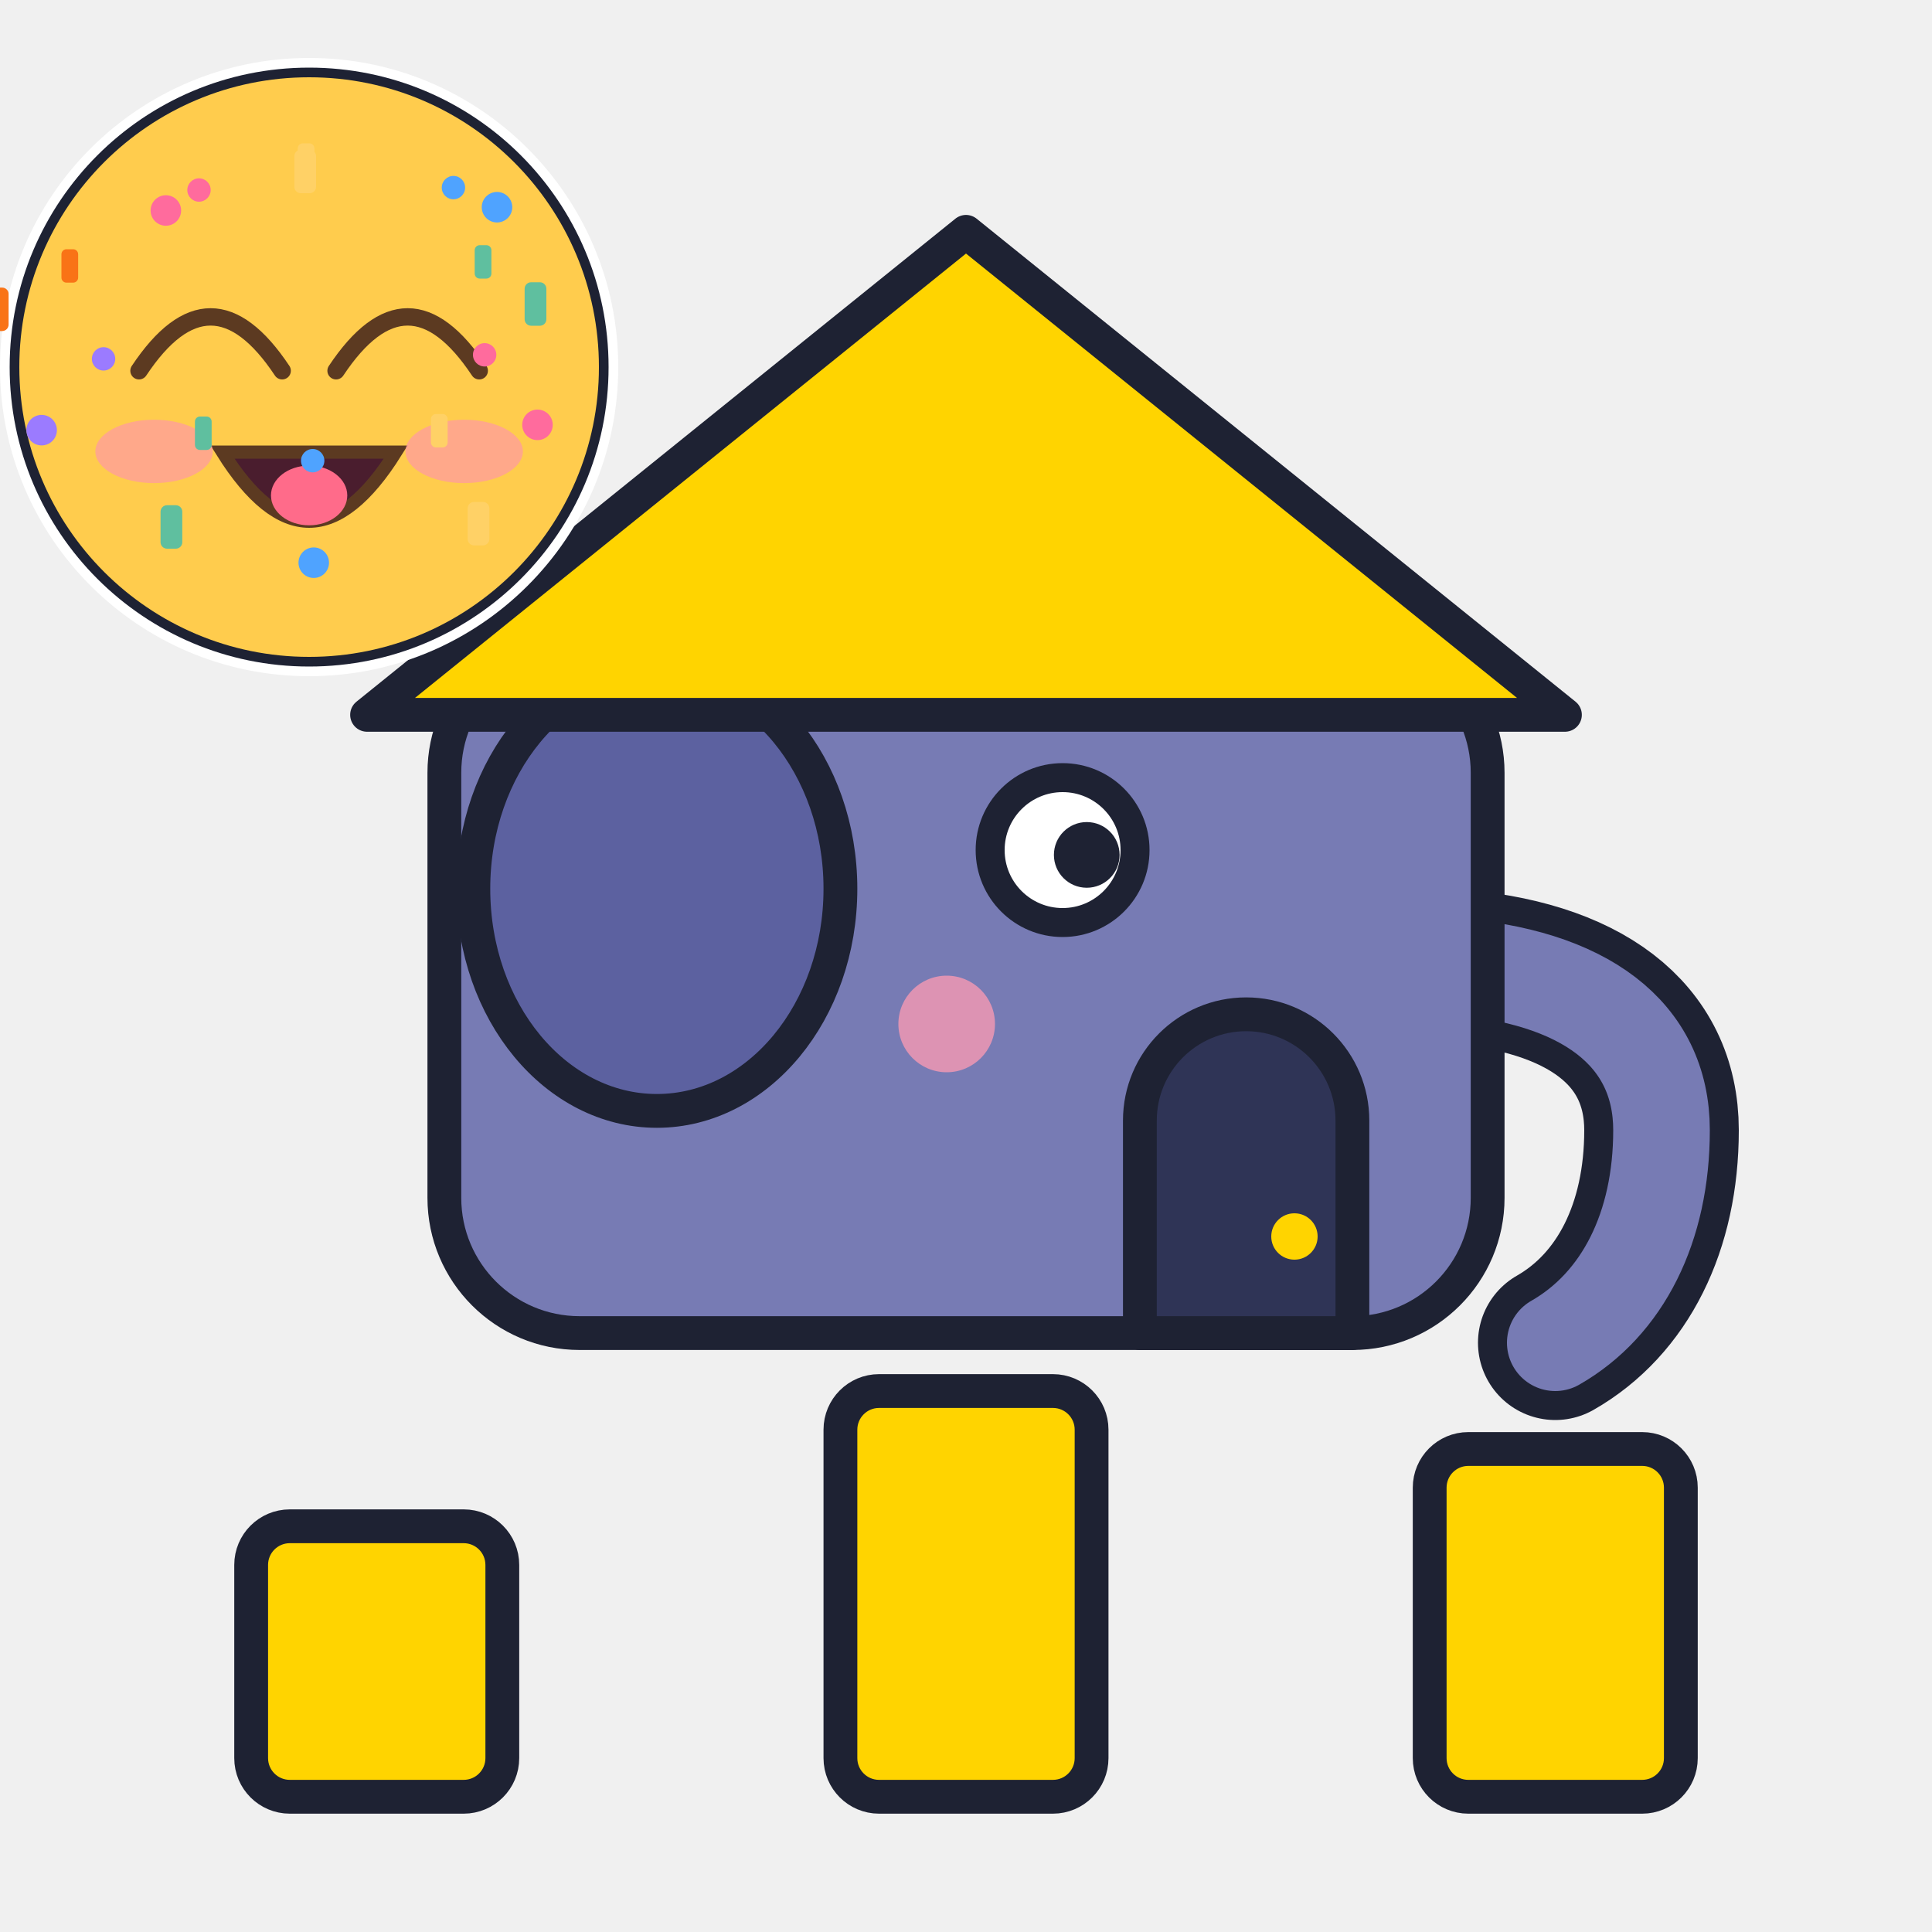
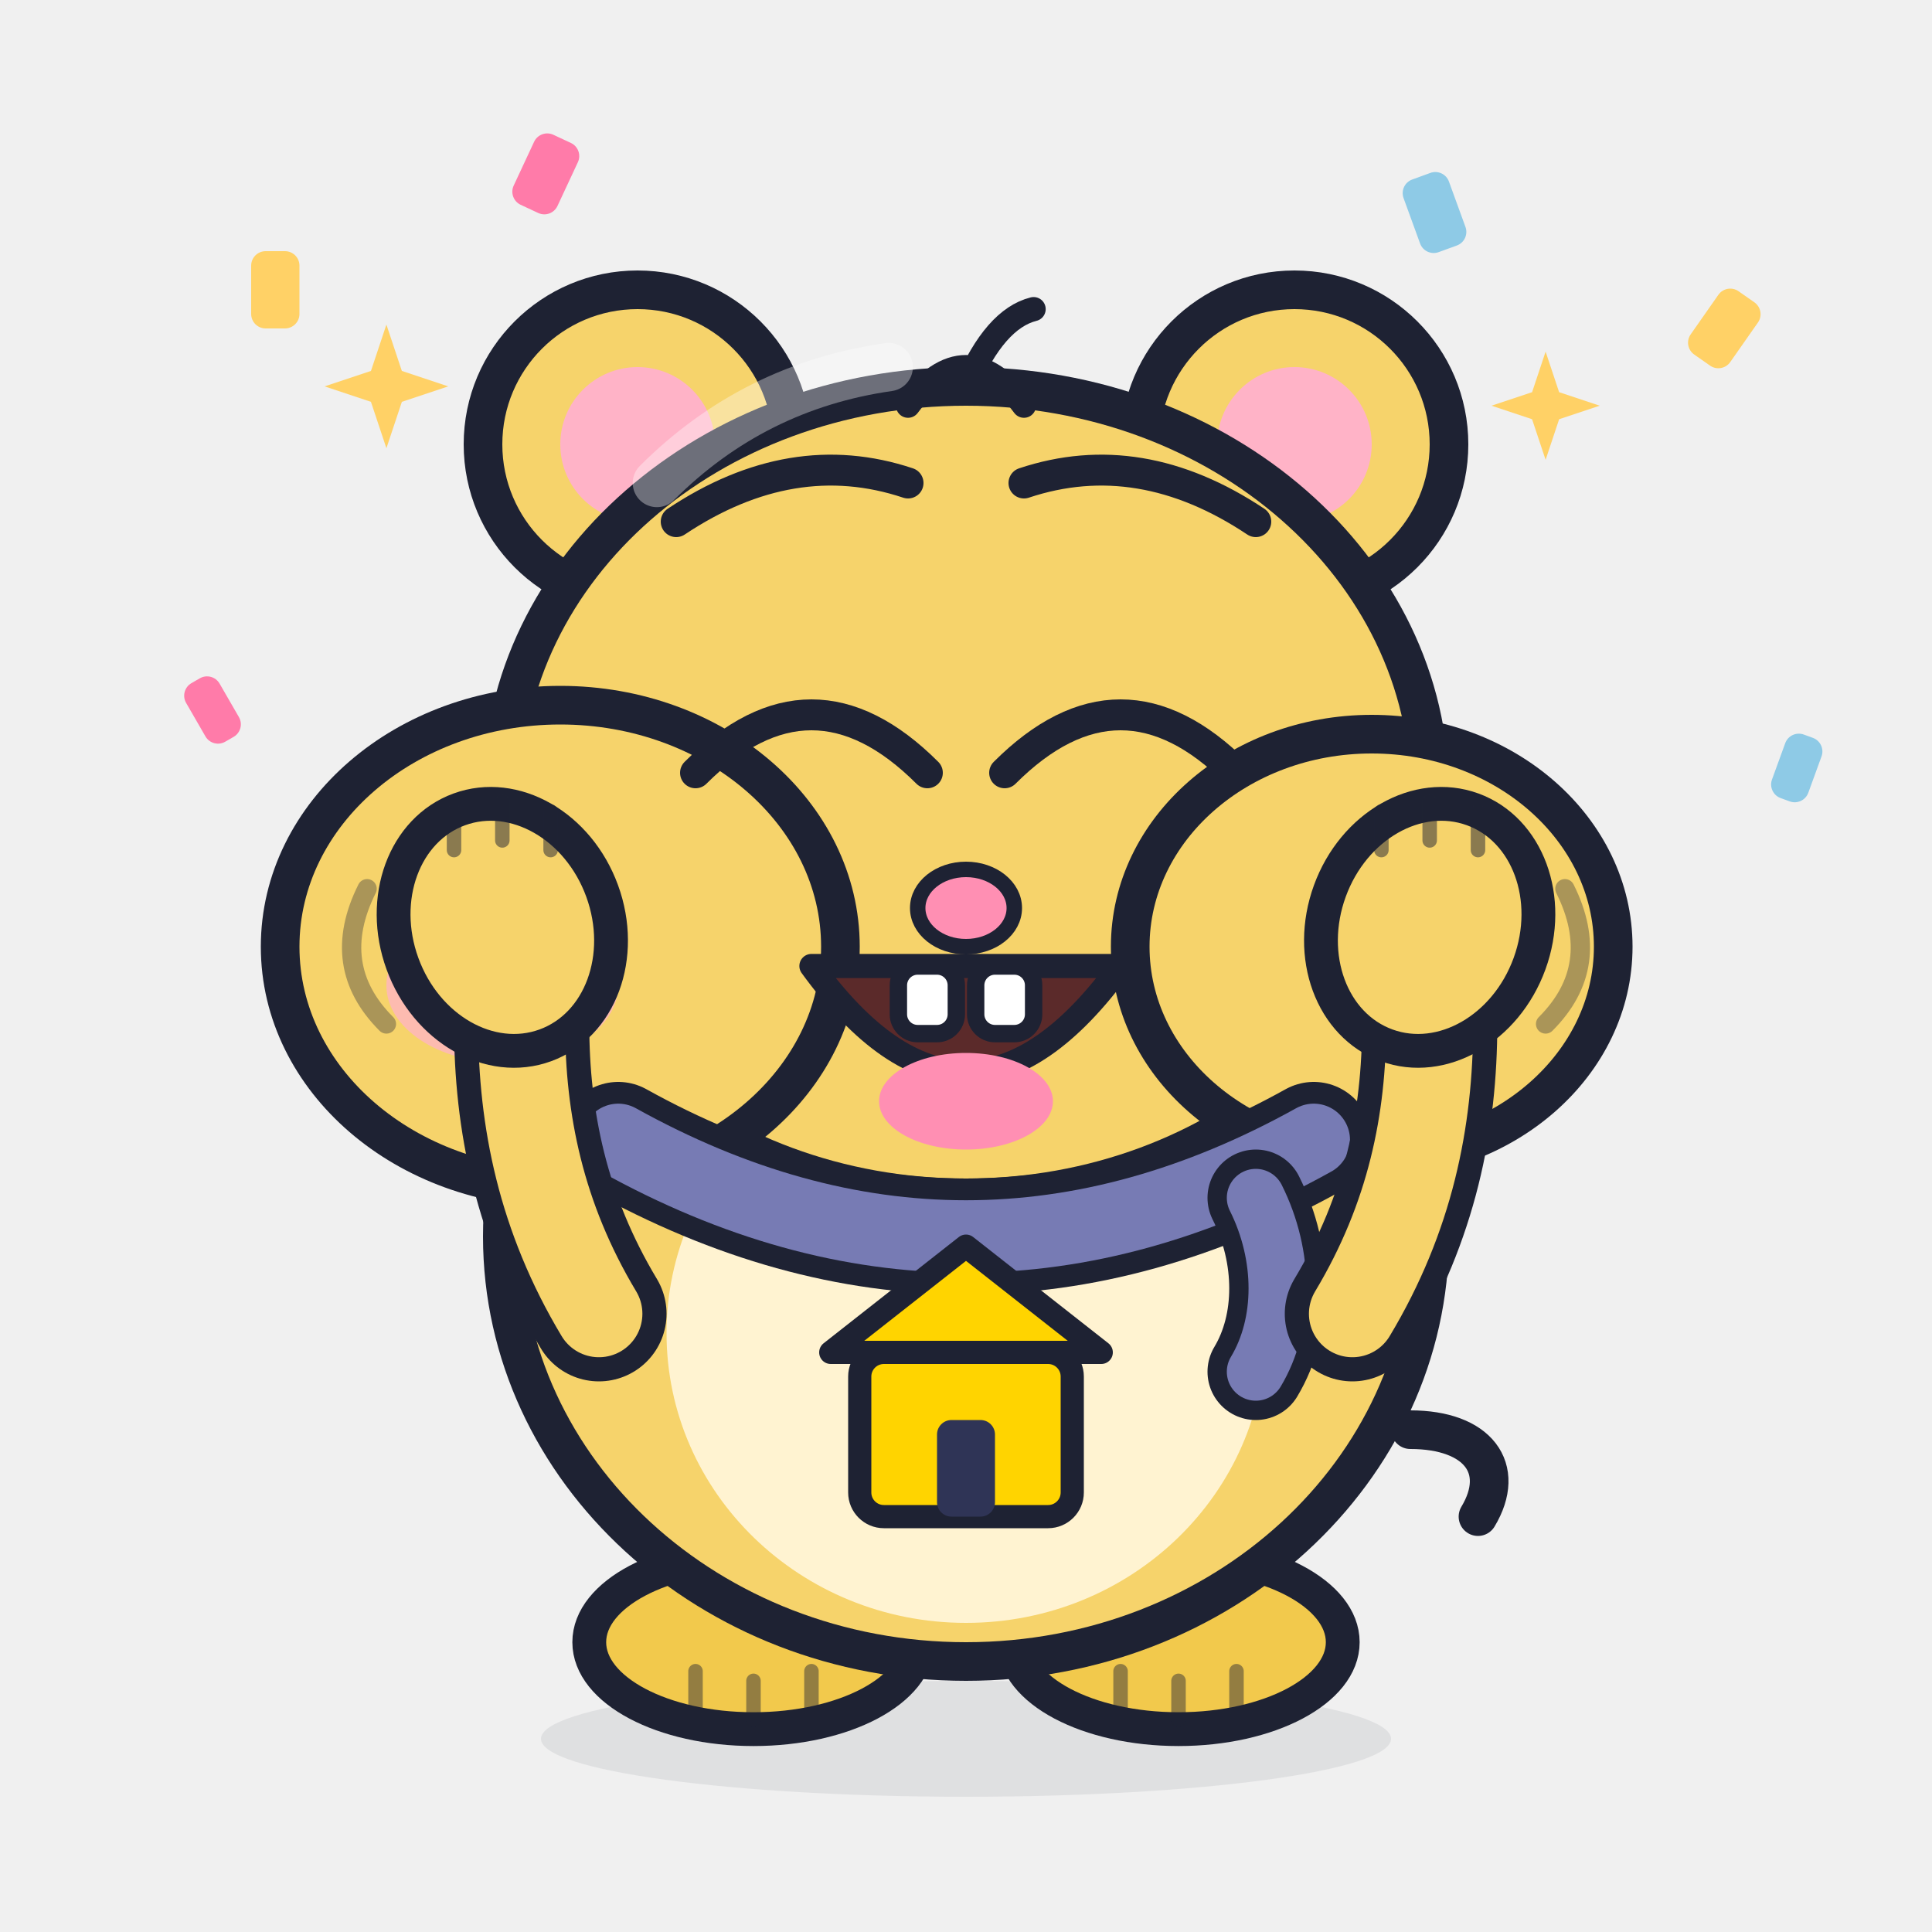
- <svg xmlns="http://www.w3.org/2000/svg" viewBox="0 0 200 200" width="200" height="200" role="img" aria-label="ClickHouse 小象 · 欢乐 Joy">
+ <svg xmlns="http://www.w3.org/2000/svg" viewBox="0 0 200 200" width="88" height="88" role="img" aria-label="ClickHouse 仓鼠 · 欢乐 Joy">
  <style>
- .ex-motion { animation: ex-bounce 1.15s ease-in-out infinite; transform-box: fill-box; transform-origin: 50% 50%; }
- .ex-anim-tear { animation: ex-tear 1.8s ease-in infinite; transform-box: fill-box; transform-origin: center; }
- .ex-anim-sweat { animation: ex-tear 1.5s ease-in infinite; transform-box: fill-box; transform-origin: center; }
- .ex-anim-heart { animation: ex-heart 2.2s ease-out infinite; transform-box: fill-box; transform-origin: center; }
- .ex-anim-spark { animation: ex-spark 1.9s ease-in-out infinite; transform-box: fill-box; transform-origin: center; }
- .ex-anim-rain { animation: ex-rain 1.4s linear infinite; transform-box: fill-box; transform-origin: center; }
- .ex-anim-confetti { animation: ex-confetti 2.4s linear infinite; transform-box: fill-box; transform-origin: center; }
- .ex-anim-pulse { animation: ex-pulse 1.6s ease-in-out infinite; transform-box: fill-box; transform-origin: center; }
- .ex-anim-knock { animation: ex-knock 0.55s ease-in-out infinite; transform-box: fill-box; transform-origin: center; }
- .ex-anim-knockline { animation: ex-knockline 0.55s ease-out infinite; transform-box: fill-box; transform-origin: center; }
- .ex-anim-palm { animation: ex-palm 0.9s ease-in-out infinite; transform-box: fill-box; transform-origin: center; }
- .ex-anim-steam { animation: ex-steam 1.8s ease-out infinite; transform-box: fill-box; transform-origin: center; }
- .ex-anim-shock { animation: ex-shock 0.5s ease-in-out infinite; transform-box: fill-box; transform-origin: center; }
- .ex-anim-please { animation: ex-please 1.4s ease-in-out infinite; transform-box: fill-box; transform-origin: center; }
- .ex-anim-drift { animation: ex-drift 4.5s ease-in-out infinite; transform-box: fill-box; transform-origin: center; }
- @keyframes ex-bounce { 0%,100% { transform: translateY(0); } 35% { transform: translateY(-4.24px); } 55% { transform: translateY(-1.25px); } 75% { transform: translateY(0); } }
- @keyframes ex-tear { 0% { transform: translateY(0); opacity: 0; } 18% { opacity: 1; } 100% { transform: translateY(8.58px); opacity: 0; } }
- @keyframes ex-heart { 0% { transform: translateY(0) scale(.65); opacity: 0; } 20% { opacity: 1; } 100% { transform: translateY(-14.04px) scale(1.15); opacity: 0; } }
- @keyframes ex-spark { 0%,100% { transform: scale(.6) rotate(0deg); opacity: .3; } 50% { transform: scale(1.15) rotate(25deg); opacity: 1; } }
- @keyframes ex-rain { 0% { transform: translateY(0); opacity: 0; } 20% { opacity: 1; } 100% { transform: translateY(9.36px); opacity: 0; } }
- @keyframes ex-confetti { 0% { transform: translateY(-4px) rotate(0deg); opacity: 1; } 100% { transform: translateY(14px) rotate(200deg); opacity: 0; } }
- @keyframes ex-pulse { 0%,100% { transform: scale(1); opacity: .35; } 50% { transform: scale(1.18); opacity: .7; } }
- @keyframes ex-knock { 0%,100% { transform: translateX(3.51px); } 35% { transform: translateX(0); } }
- @keyframes ex-knockline { 0%,100% { transform: scaleX(.6); opacity: .35; } 35% { transform: scaleX(1); opacity: 1; } }
- @keyframes ex-palm { 0%,100% { transform: translateY(0) rotate(0deg); } 50% { transform: translateY(-1px) rotate(-4deg); } }
- @keyframes ex-steam { 0% { transform: translateY(0); opacity: .7; } 100% { transform: translateY(-7.02px); opacity: 0; } }
- @keyframes ex-shock { 0%,100% { transform: scaleX(.7); opacity: .4; } 50% { transform: scaleX(1.25); opacity: 1; } }
- @keyframes ex-please { 0%,100% { transform: translateY(0); } 50% { transform: translateY(-1.5px); } }
- @keyframes ex-drift { 0%,100% { transform: translateY(0); } 50% { transform: translateY(-1.56px); } }
- @media (prefers-reduced-motion: reduce) {
-   .ex-motion, [class*="ex-anim-"] { animation: none !important; }
- }
- </style>
+   .ex-motion { animation: ex-bounce .7s ease-in-out infinite; transform-box: fill-box; transform-origin: 50% 50%; }
+   .ex-anim-tear { animation: ex-tear 1.8s ease-in infinite; transform-box: fill-box; transform-origin: center; }
+   .ex-anim-sweat { animation: ex-tear 1.5s ease-in infinite; transform-box: fill-box; transform-origin: center; }
+   .ex-anim-heart { animation: ex-heart 2.2s ease-out infinite; transform-box: fill-box; transform-origin: center; }
+   .ex-anim-spark { animation: ex-spark 1.9s ease-in-out infinite; transform-box: fill-box; transform-origin: center; }
+   .ex-anim-rain { animation: ex-rain 1.4s linear infinite; transform-box: fill-box; transform-origin: center; }
+   .ex-anim-confetti { animation: ex-confetti 2.4s linear infinite; transform-box: fill-box; transform-origin: center; }
+   .ex-anim-pulse { animation: ex-pulse 1.6s ease-in-out infinite; transform-box: fill-box; transform-origin: center; }
+   .ex-anim-knock { animation: ex-knock 0.55s ease-in-out infinite; transform-box: fill-box; transform-origin: center; }
+   .ex-anim-knockline { animation: ex-knockline 0.55s ease-out infinite; transform-box: fill-box; transform-origin: center; }
+   .ex-anim-palm { animation: ex-palm 0.9s ease-in-out infinite; transform-box: fill-box; transform-origin: center; }
+   .ex-anim-steam { animation: ex-steam 1.8s ease-out infinite; transform-box: fill-box; transform-origin: center; }
+   .ex-anim-shock { animation: ex-shock 0.5s ease-in-out infinite; transform-box: fill-box; transform-origin: center; }
+   @keyframes ex-bob { 0%,100% { transform: translateY(0); } 50% { transform: translateY(-2.5px); } }
+   @keyframes ex-bounce { 0%,100% { transform: translateY(0); } 40% { transform: translateY(-6px); } 60% { transform: translateY(-2px); } }
+   @keyframes ex-tremble { 0%,100% { transform: translateX(0); } 25% { transform: translateX(-1px); } 75% { transform: translateX(1px); } }
+   @keyframes ex-sway { 0%,100% { transform: rotate(0deg); } 50% { transform: rotate(2deg); } }
+   @keyframes ex-shake { 0%,100% { transform: translateX(0); } 20% { transform: translateX(-4.24px); } 40% { transform: translateX(4.24px); } 60% { transform: translateX(-2.75px); } 80% { transform: translateX(1.75px); } }
+   @keyframes ex-tear { 0% { transform: translateY(0); opacity: 0; } 18% { opacity: 1; } 100% { transform: translateY(8.58px); opacity: 0; } }
+   @keyframes ex-heart { 0% { transform: translateY(0) scale(.65); opacity: 0; } 20% { opacity: 1; } 100% { transform: translateY(-14.04px) scale(1.15); opacity: 0; } }
+   @keyframes ex-spark { 0%,100% { transform: scale(.6) rotate(0deg); opacity: .3; } 50% { transform: scale(1.15) rotate(25deg); opacity: 1; } }
+   @keyframes ex-rain { 0% { transform: translateY(0); opacity: 0; } 20% { opacity: 1; } 100% { transform: translateY(9.36px); opacity: 0; } }
+   @keyframes ex-confetti { 0% { transform: translateY(-4px) rotate(0deg); opacity: 1; } 100% { transform: translateY(14px) rotate(200deg); opacity: 0; } }
+   @keyframes ex-pulse { 0%,100% { transform: scale(1); opacity: .35; } 50% { transform: scale(1.18); opacity: .7; } }
+   @keyframes ex-knock { 0%,100% { transform: translateX(3.51px); } 35% { transform: translateX(0); } }
+   @keyframes ex-knockline { 0%,100% { transform: scaleX(.6); opacity: .35; } 35% { transform: scaleX(1); opacity: 1; } }
+   @keyframes ex-palm { 0%,100% { transform: translateY(0) rotate(0deg); } 50% { transform: translateY(-1px) rotate(-4deg); } }
+   @keyframes ex-steam { 0% { transform: translateY(0); opacity: .7; } 100% { transform: translateY(-7.02px); opacity: 0; } }
+   @keyframes ex-shock { 0%,100% { transform: scaleX(.7); opacity: .4; } 50% { transform: scaleX(1.25); opacity: 1; } }
+   @keyframes ex-drift { 0%,100% { transform: translateY(0); } 50% { transform: translateY(-1.56px); } }
+   @media (prefers-reduced-motion: reduce) {
+     .ex-motion, [class*="ex-anim-"] { animation: none !important; }
+   }
+   </style>
  <g class="ex-motion ex-joy">
    <g class="ex-base">
-       <g fill="#FFD400" stroke="#1E2233" stroke-width="3.5">
-         <rect x="26" y="158" width="26" height="28" rx="4" />
-         <rect x="87" y="144" width="26" height="42" rx="4" />
-         <rect x="148" y="150" width="26" height="36" rx="4" />
+       <ellipse cx="100" cy="180" rx="44" ry="6" fill="#1E2233" opacity=".08" />
+       <path d="M146 148c7 0 10 4 7 9" fill="none" stroke="#1E2233" stroke-width="4" stroke-linecap="round" />
+       <g fill="#F2C94C" stroke="#1E2233" stroke-width="3.5">
+         <ellipse cx="78" cy="170" rx="17" ry="9" />
+         <ellipse cx="122" cy="170" rx="17" ry="9" />
      </g>
-       <path d="M150 100c14 1 22 7 22 17s-4 18-11 22" fill="none" stroke="#1E2233" stroke-width="16" stroke-linecap="round" />
-       <path d="M150 100c14 1 22 7 22 17s-4 18-11 22" fill="none" stroke="#777BB4" stroke-width="10" stroke-linecap="round" />
-       <rect x="46" y="66" width="108" height="72" rx="14" fill="#777BB4" stroke="#1E2233" stroke-width="3.5" />
-       <ellipse cx="68" cy="92" rx="19" ry="23" fill="#5C61A0" stroke="#1E2233" stroke-width="3.5" />
-       <path d="M38 74 100 24l62 50z" fill="#FFD400" stroke="#1E2233" stroke-width="3.5" stroke-linejoin="round" />
-       <path d="M118 138v-22a11 11 0 0 1 22 0v22z" fill="#2F3456" stroke="#1E2233" stroke-width="3.5" stroke-linejoin="round" />
-       <circle cx="134" cy="128" r="2.4" fill="#FFD400" />
-       <circle cx="110" cy="88" r="7.5" fill="#ffffff" stroke="#1E2233" stroke-width="3" />
-       <circle cx="112.5" cy="88.5" r="3.4" fill="#1E2233" />
-       <circle cx="98" cy="106" r="5" fill="#FF9BB3" opacity=".75" />
+       <g stroke="#1E2233" stroke-width="1.5" opacity=".45" stroke-linecap="round">
+         <path d="M72 173v4" />
+         <path d="M78 174v4" />
+         <path d="M84 173v4" />
+         <path d="M116 173v4" />
+         <path d="M122 174v4" />
+         <path d="M128 173v4" />
+       </g>
+       <ellipse cx="100" cy="128" rx="48" ry="44" fill="#F6D36B" stroke="#1E2233" stroke-width="4" />
+       <ellipse cx="100" cy="138" rx="31" ry="30" fill="#FFF3D1" />
+       <g fill="#F6D36B" stroke="#1E2233" stroke-width="4">
+         <circle cx="66" cy="46" r="16" />
+         <circle cx="134" cy="46" r="16" />
+       </g>
+       <g fill="#FFB3C7">
+         <circle cx="66" cy="46" r="8" />
+         <circle cx="134" cy="46" r="8" />
+       </g>
+       <ellipse cx="100" cy="82" rx="48" ry="42" fill="#F6D36B" stroke="#1E2233" stroke-width="4" />
+       <path d="M94 42q6-8 12 0M100 40q3-7 7-8" fill="none" stroke="#1E2233" stroke-width="2.5" stroke-linecap="round" />
+       <g fill="#F6D36B" stroke="#1E2233" stroke-width="4">
+         <ellipse cx="58" cy="98" rx="29" ry="25" />
+         <ellipse cx="142" cy="98" rx="25" ry="22" />
+       </g>
+       <path d="M38 92q-4 8 2 14M162 92q4 8-2 14" fill="none" stroke="#1E2233" stroke-width="2" opacity=".35" stroke-linecap="round" />
+       <path d="M64 118q36 20 72 0" fill="none" stroke="#1E2233" stroke-width="12" stroke-linecap="round" />
+       <path d="M64 118q36 20 72 0" fill="none" stroke="#777BB4" stroke-width="7.5" stroke-linecap="round" />
+       <path d="M130 124c3 6 3 13 0 18" fill="none" stroke="#1E2233" stroke-width="10" stroke-linecap="round" />
+       <path d="M130 124c3 6 3 13 0 18" fill="none" stroke="#777BB4" stroke-width="6" stroke-linecap="round" />
+       <line x1="100" y1="130" x2="100" y2="136" stroke="#1E2233" stroke-width="2" />
+       <rect x="89" y="140" width="22" height="17" rx="2.5" fill="#FFD400" stroke="#1E2233" stroke-width="2.4" />
+       <path d="M86 140l14-11 14 11z" fill="#FFD400" stroke="#1E2233" stroke-width="2.4" stroke-linejoin="round" />
+       <rect x="97" y="147" width="6" height="10" rx="1.5" fill="#2F3456" />
+       <path d="M68 50q10-10 24-12" fill="none" stroke="#FFF" stroke-width="5" opacity=".35" stroke-linecap="round" />
    </g>
-     <g>
-       <circle cx="32" cy="38" r="32" fill="#FFFFFF" />
-       <circle cx="32" cy="38" r="31" fill="#1E2233" />
-       <g class="ex-face">
-         <circle cx="32" cy="38" r="30" fill="#FFCC4D" />
-         <path d="M 14.39,38.38 Q 21.8,27.23 29.21,38.38" fill="none" stroke="#5C3A21" stroke-width="1.8" stroke-linecap="round" />
-         <path d="M 34.79,38.38 Q 42.2,27.23 49.61,38.38" fill="none" stroke="#5C3A21" stroke-width="1.8" stroke-linecap="round" />
-         <path d="M 23.03,46.8 Q 32,61.12 40.97,46.8 Z" fill="#4A1D2E" stroke="#5C3A21" stroke-width="1.36" />
-         <ellipse cx="32" cy="51.29" rx="3.95" ry="3.09" fill="#FF6B8A" />
-         <ellipse class="ex-anim-pulse" cx="15.95" cy="46.73" rx="6.08" ry="3.28" fill="#FF8FB3" opacity="0.6" />
-         <ellipse class="ex-anim-pulse" cx="48.05" cy="46.73" rx="6.08" ry="3.28" fill="#FF8FB3" opacity="0.6" />
-         <g transform="translate(50.17 36.73)">
-           <circle class="ex-anim-confetti" style="animation-delay:0.0s" r="1.21" fill="#FF6B9D" />
-         </g>
-         <g transform="translate(45.47 44.59)">
-           <rect class="ex-anim-confetti" style="animation-delay:0.16s" x="-0.86" y="-1.73" width="1.73" height="3.46" rx="0.52" fill="#FFD166" />
-         </g>
-         <g transform="translate(32.37 47.69)">
-           <circle class="ex-anim-confetti" style="animation-delay:0.32s" r="1.21" fill="#4FA3FF" />
-         </g>
-         <g transform="translate(21.04 44.85)">
-           <rect class="ex-anim-confetti" style="animation-delay:0.48s" x="-0.86" y="-1.73" width="1.73" height="3.46" rx="0.52" fill="#5FBF9F" />
-         </g>
-         <g transform="translate(10.72 37.15)">
-           <circle class="ex-anim-confetti" style="animation-delay:0.64s" r="1.21" fill="#9B7BFF" />
-         </g>
-         <g transform="translate(7.22 27.53)">
-           <rect class="ex-anim-confetti" style="animation-delay:0.8s" x="-0.86" y="-1.73" width="1.73" height="3.46" rx="0.52" fill="#F97316" />
-         </g>
-         <g transform="translate(20.6 19.67)">
-           <circle class="ex-anim-confetti" style="animation-delay:0.96s" r="1.21" fill="#FF6B9D" />
-         </g>
-         <g transform="translate(31.68 16.57)">
-           <rect class="ex-anim-confetti" style="animation-delay:1.12s" x="-0.86" y="-1.73" width="1.73" height="3.46" rx="0.52" fill="#FFD166" />
-         </g>
-         <g transform="translate(46.94 19.42)">
-           <circle class="ex-anim-confetti" style="animation-delay:1.28s" r="1.21" fill="#4FA3FF" />
-         </g>
-         <g transform="translate(50 27.11)">
-           <rect class="ex-anim-confetti" style="animation-delay:1.44s" x="-0.86" y="-1.73" width="1.73" height="3.46" rx="0.52" fill="#5FBF9F" />
-         </g>
+     <g class="ex-face">
+       <path d="M72 80q12-12 24 0" fill="none" stroke="#1E2233" stroke-width="3.2" stroke-linecap="round" />
+       <path d="M104 80q12-12 24 0" fill="none" stroke="#1E2233" stroke-width="3.2" stroke-linecap="round" />
+       <path d="M70 54q12-8 24-4" fill="none" stroke="#1E2233" stroke-width="3.2" stroke-linecap="round" />
+       <path d="M106 50q12-4 24 4" fill="none" stroke="#1E2233" stroke-width="3.2" stroke-linecap="round" />
+       <ellipse cx="100" cy="94" rx="5" ry="4" fill="#FF8FB3" stroke="#1E2233" stroke-width="1.6" />
+       <path d="M84 100q16 22 32 0z" fill="#5B2A2A" stroke="#1E2233" stroke-width="2.5" stroke-linejoin="round" />
+       <ellipse cx="100" cy="114" rx="9" ry="5" fill="#FF8FB3" />
+       <rect x="93" y="100" width="6" height="7" rx="2" fill="#FFF" stroke="#1E2233" stroke-width="1.8" />
+       <rect x="101" y="100" width="6" height="7" rx="2" fill="#FFF" stroke="#1E2233" stroke-width="1.8" />
+       <ellipse cx="52" cy="102" rx="12" ry="8" fill="#FFB3C7" opacity="0.75" />
+       <ellipse cx="148" cy="102" rx="10" ry="7" fill="#FFB3C7" opacity="0.75" />
+     </g>
+     <g class="ex-arms">
+       <path d="M62 136c-6-10-8-20-8-30" fill="none" stroke="#1E2233" stroke-width="14" stroke-linecap="round" />
+       <path d="M62 136c-6-10-8-20-8-30" fill="none" stroke="#F6D36B" stroke-width="9" stroke-linecap="round" />
+       <ellipse cx="52" cy="96" rx="11" ry="13" fill="#F6D36B" stroke="#1E2233" stroke-width="3.5" transform="rotate(-20 52 96)" />
+       <g stroke="#1E2233" stroke-width="1.5" opacity=".5" stroke-linecap="round">
+         <path d="M47 88v-4" />
+         <path d="M52 87v-4" />
+         <path d="M57 88v-4" />
+       </g>
+       <path d="M140 136c6-10 8-20 8-30" fill="none" stroke="#1E2233" stroke-width="14" stroke-linecap="round" />
+       <path d="M140 136c6-10 8-20 8-30" fill="none" stroke="#F6D36B" stroke-width="9" stroke-linecap="round" />
+       <ellipse cx="148" cy="96" rx="11" ry="13" fill="#F6D36B" stroke="#1E2233" stroke-width="3.5" transform="rotate(20 148 96)" />
+       <g stroke="#1E2233" stroke-width="1.5" opacity=".5" stroke-linecap="round">
+         <path d="M143 88v-4" />
+         <path d="M148 87v-4" />
+         <path d="M153 88v-4" />
      </g>
    </g>
-     <g transform="translate(55.64 43.98)">
-       <circle class="ex-anim-confetti" style="animation-delay:0.0s" r="1.58" fill="#FF6B9D" />
-     </g>
-     <g transform="translate(49.53 54.21)">
-       <rect class="ex-anim-confetti" style="animation-delay:0.16s" x="-1.12" y="-2.25" width="2.25" height="4.5" rx="0.67" fill="#FFD166" />
-     </g>
-     <g transform="translate(32.48 58.25)">
-       <circle class="ex-anim-confetti" style="animation-delay:0.32s" r="1.58" fill="#4FA3FF" />
-     </g>
-     <g transform="translate(17.74 54.55)">
-       <rect class="ex-anim-confetti" style="animation-delay:0.48s" x="-1.12" y="-2.25" width="2.25" height="4.5" rx="0.67" fill="#5FBF9F" />
-     </g>
-     <g transform="translate(4.31 44.53)">
-       <circle class="ex-anim-confetti" style="animation-delay:0.64s" r="1.58" fill="#9B7BFF" />
-     </g>
-     <g transform="translate(-0.24 32.02)">
-       <rect class="ex-anim-confetti" style="animation-delay:0.8s" x="-1.12" y="-2.25" width="2.25" height="4.5" rx="0.67" fill="#F97316" />
-     </g>
-     <g transform="translate(17.17 21.79)">
-       <circle class="ex-anim-confetti" style="animation-delay:0.96s" r="1.58" fill="#FF6B9D" />
-     </g>
-     <g transform="translate(31.59 17.75)">
-       <rect class="ex-anim-confetti" style="animation-delay:1.12s" x="-1.12" y="-2.25" width="2.25" height="4.5" rx="0.67" fill="#FFD166" />
-     </g>
-     <g transform="translate(51.45 21.45)">
-       <circle class="ex-anim-confetti" style="animation-delay:1.28s" r="1.58" fill="#4FA3FF" />
-     </g>
-     <g transform="translate(55.43 31.47)">
-       <rect class="ex-anim-confetti" style="animation-delay:1.44s" x="-1.12" y="-2.25" width="2.25" height="4.5" rx="0.67" fill="#5FBF9F" />
+     <g class="ex-effects">
+       <rect class="ex-anim-confetti" style="animation-delay:0s" x="26" y="26" width="5" height="8" rx="1.5" fill="#FFD166" transform="rotate(0 28.5 30.0)" />
+       <rect class="ex-anim-confetti" style="animation-delay:0.2s" x="54" y="14" width="5" height="8" rx="1.5" fill="#FF7BA9" transform="rotate(25 56.5 18.0)" />
+       <rect class="ex-anim-confetti" style="animation-delay:0.4s" x="146" y="18" width="5" height="8" rx="1.5" fill="#8ECAE6" transform="rotate(-20 148.5 22.0)" />
+       <rect class="ex-anim-confetti" style="animation-delay:0.6s" x="176" y="30" width="5" height="8" rx="1.5" fill="#FFD166" transform="rotate(35 178.5 34.0)" />
+       <rect class="ex-anim-confetti" style="animation-delay:0.8s" x="20" y="70" width="4" height="7" rx="1.5" fill="#FF7BA9" transform="rotate(-30 22.0 73.5)" />
+       <rect class="ex-anim-confetti" style="animation-delay:1.0s" x="184" y="76" width="4" height="7" rx="1.5" fill="#8ECAE6" transform="rotate(20 186.0 79.5)" />
+       <g class="ex-anim-spark" style="animation-delay:0.3s" transform="translate(40 40) scale(0.8)">
+         <path d="M0 -8L2 -2 8 0 2 2 0 8-2 2-8 0-2-2Z" fill="#FFD166" />
+       </g>
+       <g class="ex-anim-spark" style="animation-delay:0.8s" transform="translate(160 42) scale(0.7)">
+         <path d="M0 -8L2 -2 8 0 2 2 0 8-2 2-8 0-2-2Z" fill="#FFD166" />
+       </g>
    </g>
  </g>
</svg>
